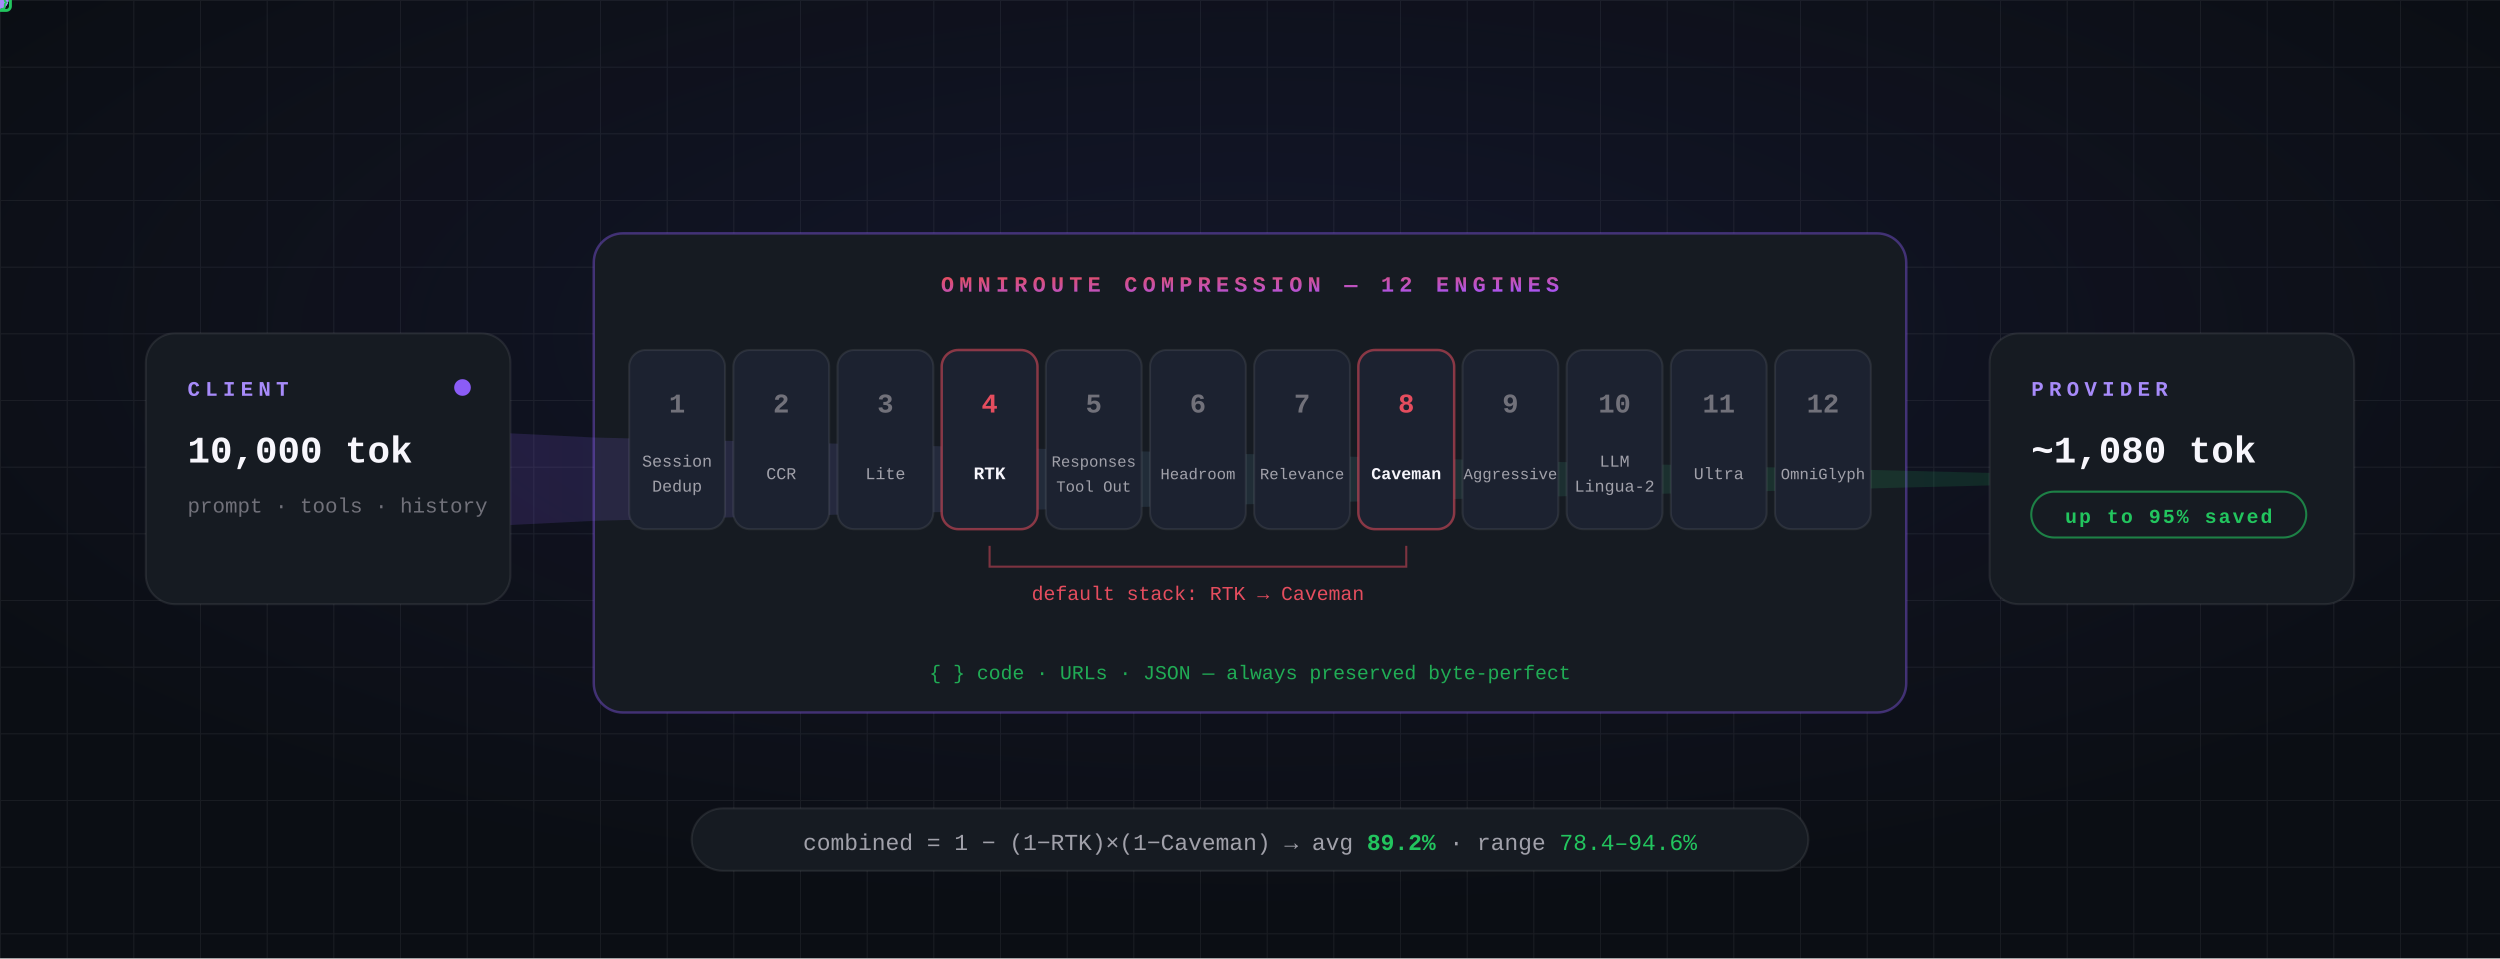
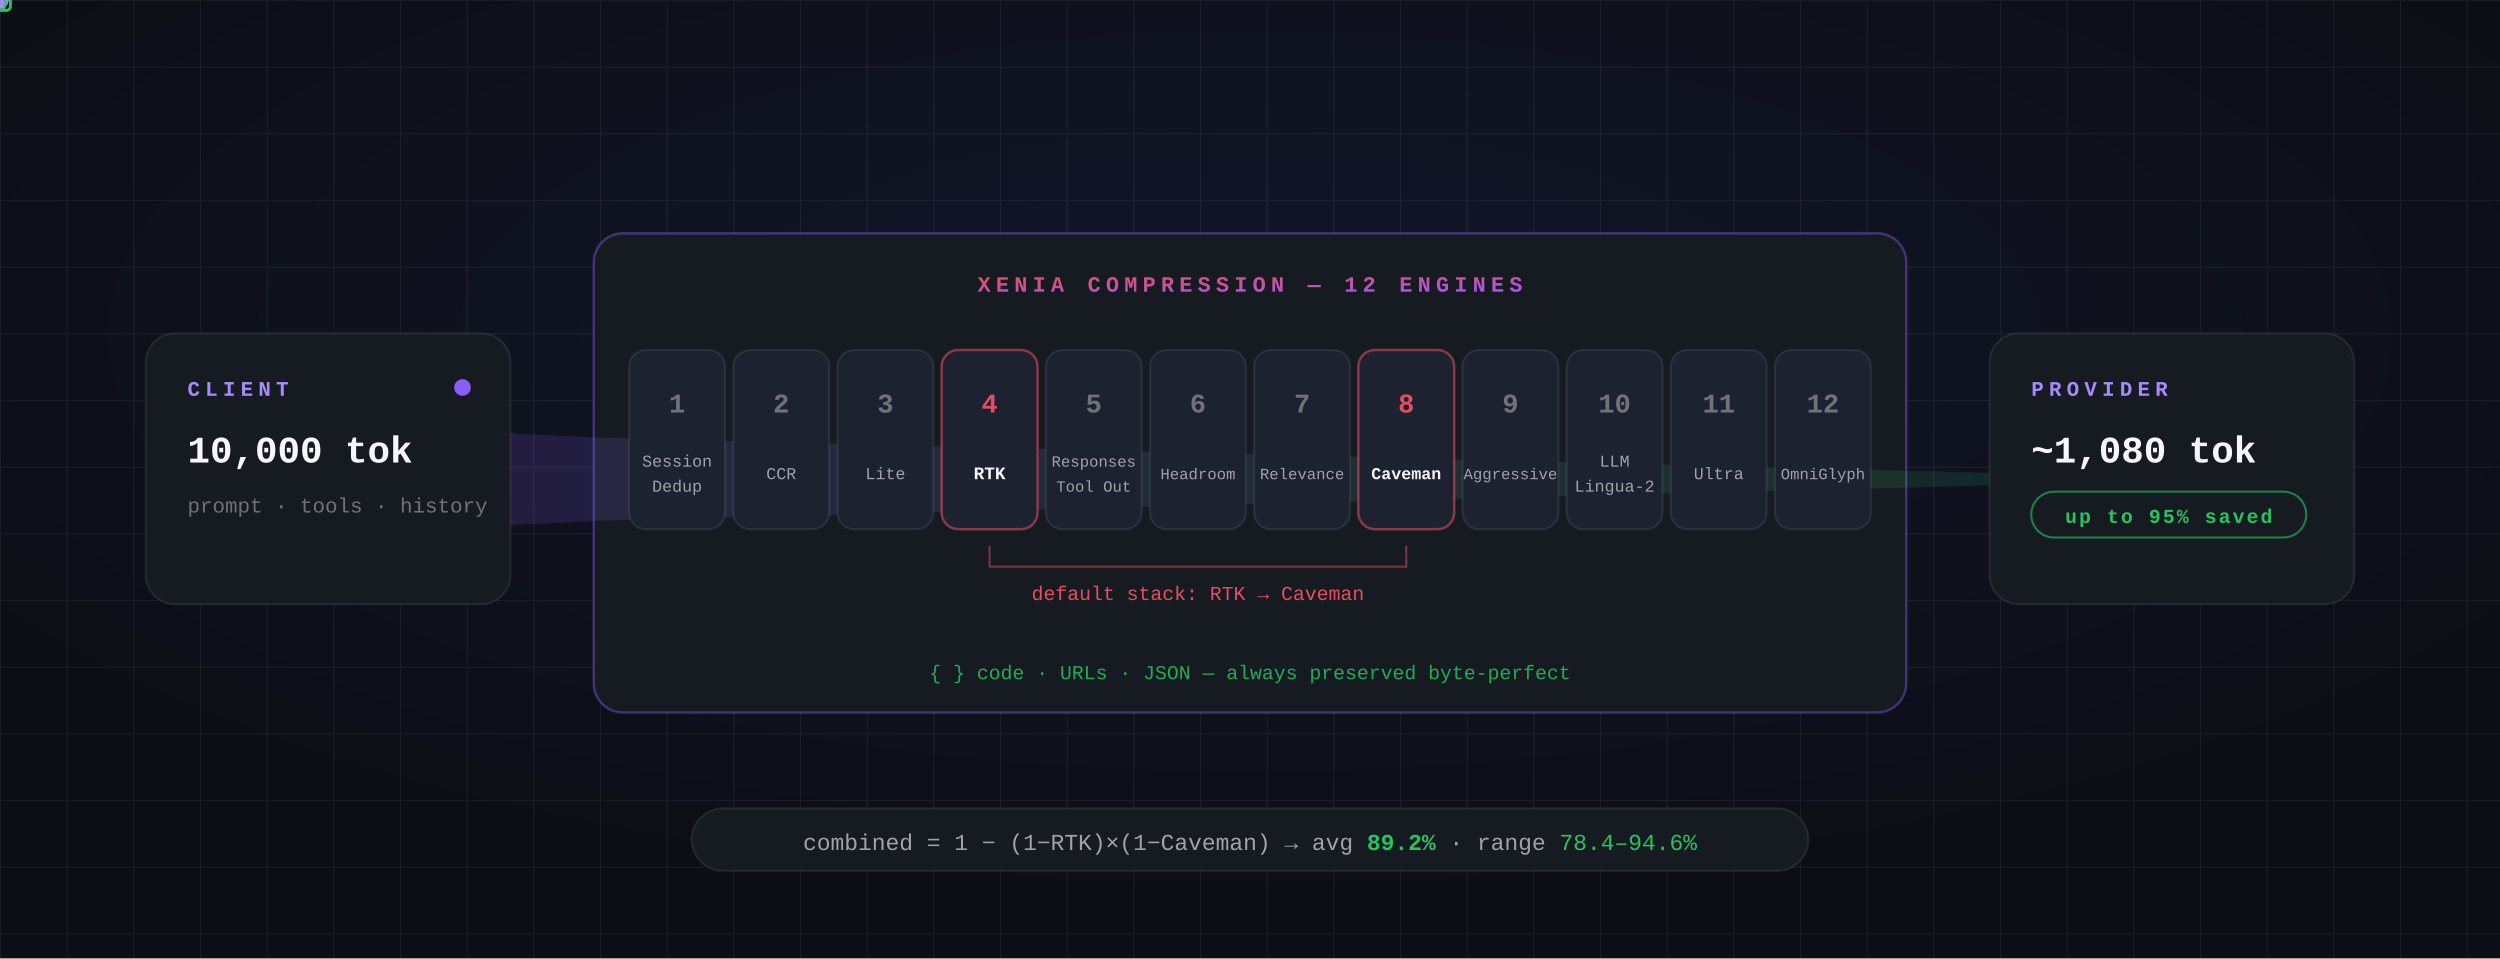
- <svg xmlns="http://www.w3.org/2000/svg" viewBox="0 0 1200 460" role="img" aria-label="OmniRoute compression pipeline: a client request of 10,000 tokens passes through 12 stacked engines — Session-Dedup, CCR, Lite, RTK, Responses Tool Output, Headroom, Relevance, Caveman, Aggressive, LLMLingua-2, Ultra, OmniGlyph — and reaches the provider at about 1,080 tokens, up to 95% saved. The default stacked combo runs RTK then Caveman (average 89.2%, range 78.4–94.6%). Code, URLs and JSON are always preserved byte-perfect.">
+ <svg xmlns="http://www.w3.org/2000/svg" viewBox="0 0 1200 460" role="img" aria-label="Xenia compression pipeline: a client request of 10,000 tokens passes through 12 stacked engines — Session-Dedup, CCR, Lite, RTK, Responses Tool Output, Headroom, Relevance, Caveman, Aggressive, LLMLingua-2, Ultra, OmniGlyph — and reaches the provider at about 1,080 tokens, up to 95% saved. The default stacked combo runs RTK then Caveman (average 89.2%, range 78.4–94.6%). Code, URLs and JSON are always preserved byte-perfect.">
  <defs>
    <pattern id="gridPaperZ" width="32" height="32" patternUnits="userSpaceOnUse">
      <path d="M 32 0 L 0 0 0 32" fill="none" stroke="#ffffff" stroke-opacity="0.06" stroke-width="1" />
    </pattern>
    <radialGradient id="bgGlowZ" cx="50%" cy="35%" r="60%">
      <stop offset="0%" stop-color="#6366f1" stop-opacity="0.10" />
      <stop offset="100%" stop-color="#6366f1" stop-opacity="0" />
    </radialGradient>
    <linearGradient id="funnelZ" x1="0" y1="0" x2="1" y2="0">
      <stop offset="0%" stop-color="#8b5cf6" stop-opacity="0.16" />
      <stop offset="100%" stop-color="#22c55e" stop-opacity="0.14" />
    </linearGradient>
    <path id="pTokZ" d="M 245,230 L 955,230" />
  </defs>
  <rect width="1200" height="460" fill="#0b0e14" />
  <rect width="1200" height="460" fill="url(#gridPaperZ)" />
  <rect width="1200" height="460" fill="url(#bgGlowZ)" />
  <rect x="70" y="160" width="175" height="130" rx="14" fill="#161b22" stroke="#ffffff" stroke-opacity="0.08" stroke-width="1" />
  <text x="90" y="190" font-family="Consolas, 'Courier New', monospace" font-size="10" letter-spacing="2.5" font-weight="700" fill="#a78bfa">CLIENT</text>
  <text x="90" y="222" font-family="Consolas, 'Courier New', monospace" font-size="18" font-weight="800" fill="#F7F6FC">10,000 tok</text>
  <text x="90" y="246" font-family="Consolas, 'Courier New', monospace" font-size="10" fill="#71717a">prompt · tools · history</text>
  <circle cx="222" cy="186" r="4" fill="#8b5cf6">
    <animate attributeName="opacity" values="1;0.4;1" dur="2.2s" repeatCount="indefinite" />
  </circle>
  <rect x="285" y="112" width="630" height="230" rx="14" fill="#161b22" stroke="#8b5cf6" stroke-width="1.2" stroke-opacity="0.4" />
-   <text x="600" y="140" text-anchor="middle" font-family="Consolas, 'Courier New', monospace" font-size="10.5" letter-spacing="2.5" font-weight="700" fill="url(#gradBrandZ)">OMNIROUTE COMPRESSION — 12 ENGINES</text>
+   <text x="600" y="140" text-anchor="middle" font-family="Consolas, 'Courier New', monospace" font-size="10.5" letter-spacing="2.5" font-weight="700" fill="url(#gradBrandZ)">XENIA COMPRESSION — 12 ENGINES</text>
  <linearGradient id="gradBrandZ" x1="0" y1="0" x2="1" y2="1">
    <stop offset="0%" stop-color="#e54d5e" />
    <stop offset="100%" stop-color="#a855f7" />
  </linearGradient>
  <path d="M 245,208 L 285,210 L 915,226 L 955,227 L 955,233 L 915,234 L 285,250 L 245,252 Z" fill="url(#funnelZ)" />
  <g fill="#a78bfa">
    <circle r="4">
      <animateMotion dur="8s" repeatCount="indefinite" keyPoints="0;0;0.12;0.12" keyTimes="0;0.08;0.13;1" calcMode="linear">
        <mpath href="#pTokZ" />
      </animateMotion>
      <animate attributeName="opacity" values="0;0;1;1;0;0" keyTimes="0;0.08;0.09;0.125;0.14;1" dur="8s" repeatCount="indefinite" />
    </circle>
    <circle r="4">
      <animateMotion dur="8s" repeatCount="indefinite" keyPoints="0;0;0.29;0.29" keyTimes="0;0.085;0.22;1" calcMode="linear">
        <mpath href="#pTokZ" />
      </animateMotion>
      <animate attributeName="opacity" values="0;0;1;1;0;0" keyTimes="0;0.085;0.095;0.215;0.23;1" dur="8s" repeatCount="indefinite" />
    </circle>
    <circle r="4">
      <animateMotion dur="8s" repeatCount="indefinite" keyPoints="0;0;0.50;0.50" keyTimes="0;0.09;0.355;1" calcMode="linear">
        <mpath href="#pTokZ" />
      </animateMotion>
      <animate attributeName="opacity" values="0;0;1;1;0;0" keyTimes="0;0.09;0.10;0.35;0.365;1" dur="8s" repeatCount="indefinite" />
    </circle>
    <circle r="4">
      <animateMotion dur="8s" repeatCount="indefinite" keyPoints="0;0;0.81;0.81" keyTimes="0;0.095;0.49;1" calcMode="linear">
        <mpath href="#pTokZ" />
      </animateMotion>
      <animate attributeName="opacity" values="0;0;1;1;0;0" keyTimes="0;0.095;0.105;0.485;0.50;1" dur="8s" repeatCount="indefinite" />
    </circle>
    <circle r="4">
      <animateMotion dur="8s" repeatCount="indefinite" keyPoints="0;0;1;1" keyTimes="0;0.10;0.60;1" calcMode="linear">
        <mpath href="#pTokZ" />
      </animateMotion>
      <animate attributeName="r" values="4;4;2.4;2.4" keyTimes="0;0.10;0.60;1" dur="8s" repeatCount="indefinite" />
      <animate attributeName="opacity" values="0;0;1;1;0;0" keyTimes="0;0.10;0.11;0.60;0.64;1" dur="8s" repeatCount="indefinite" />
    </circle>
  </g>
  <g>
    <animateMotion dur="8s" repeatCount="indefinite" keyPoints="0;0;1;1" keyTimes="0;0.14;0.64;1" calcMode="linear">
      <mpath href="#pTokZ" />
    </animateMotion>
    <animate attributeName="opacity" values="0;0;1;1;0;0" keyTimes="0;0.14;0.15;0.64;0.68;1" dur="8s" repeatCount="indefinite" />
    <rect x="-5" y="-5" width="10" height="10" rx="2" fill="none" stroke="#22c55e" stroke-width="1.4" />
    <text y="3" text-anchor="middle" font-family="Consolas, 'Courier New', monospace" font-size="7" font-weight="700" fill="#22c55e">{}</text>
  </g>
  <g font-family="Consolas, 'Courier New', monospace" text-anchor="middle">
    <g transform="translate(302,168)">
      <rect width="46" height="86" rx="8" fill="#1c2230" stroke="#ffffff" stroke-opacity="0.08" />
      <rect width="46" height="86" rx="8" fill="none" stroke="#8b5cf6" stroke-width="1.4" stroke-opacity="0">
        <animate attributeName="stroke-opacity" values="0;0;0.9;0;0" keyTimes="0;0.10;0.13;0.17;1" dur="8s" repeatCount="indefinite" />
      </rect>
      <text x="23" y="30" font-size="13" font-weight="800" fill="#71717a">1</text>
      <text x="23" y="56" font-size="8" fill="#a1a1aa">Session</text>
      <text x="23" y="68" font-size="8" fill="#a1a1aa">Dedup</text>
    </g>
    <g transform="translate(352,168)">
      <rect width="46" height="86" rx="8" fill="#1c2230" stroke="#ffffff" stroke-opacity="0.08" />
      <rect width="46" height="86" rx="8" fill="none" stroke="#8b5cf6" stroke-width="1.4" stroke-opacity="0">
        <animate attributeName="stroke-opacity" values="0;0;0.9;0;0" keyTimes="0;0.145;0.175;0.215;1" dur="8s" repeatCount="indefinite" />
      </rect>
      <text x="23" y="30" font-size="13" font-weight="800" fill="#71717a">2</text>
      <text x="23" y="62" font-size="8" fill="#a1a1aa">CCR</text>
    </g>
    <g transform="translate(402,168)">
      <rect width="46" height="86" rx="8" fill="#1c2230" stroke="#ffffff" stroke-opacity="0.08" />
      <rect width="46" height="86" rx="8" fill="none" stroke="#8b5cf6" stroke-width="1.4" stroke-opacity="0">
        <animate attributeName="stroke-opacity" values="0;0;0.9;0;0" keyTimes="0;0.19;0.22;0.26;1" dur="8s" repeatCount="indefinite" />
      </rect>
      <text x="23" y="30" font-size="13" font-weight="800" fill="#71717a">3</text>
      <text x="23" y="62" font-size="8" fill="#a1a1aa">Lite</text>
    </g>
    <g transform="translate(452,168)">
      <rect width="46" height="86" rx="8" fill="#1c2230" stroke="#e54d5e" stroke-opacity="0.55" stroke-width="1.2" />
      <rect width="46" height="86" rx="8" fill="none" stroke="#e54d5e" stroke-width="1.6" stroke-opacity="0">
        <animate attributeName="stroke-opacity" values="0;0;1;0;0" keyTimes="0;0.235;0.265;0.305;1" dur="8s" repeatCount="indefinite" />
      </rect>
      <text x="23" y="30" font-size="13" font-weight="800" fill="#e54d5e">4</text>
      <text x="23" y="62" font-size="8.5" font-weight="700" fill="#F7F6FC">RTK</text>
    </g>
    <g transform="translate(502,168)">
      <rect width="46" height="86" rx="8" fill="#1c2230" stroke="#ffffff" stroke-opacity="0.08" />
      <rect width="46" height="86" rx="8" fill="none" stroke="#8b5cf6" stroke-width="1.4" stroke-opacity="0">
        <animate attributeName="stroke-opacity" values="0;0;0.9;0;0" keyTimes="0;0.28;0.31;0.35;1" dur="8s" repeatCount="indefinite" />
      </rect>
      <text x="23" y="30" font-size="13" font-weight="800" fill="#71717a">5</text>
      <text x="23" y="56" font-size="7.5" fill="#a1a1aa">Responses</text>
      <text x="23" y="68" font-size="7.5" fill="#a1a1aa">Tool Out</text>
    </g>
    <g transform="translate(552,168)">
      <rect width="46" height="86" rx="8" fill="#1c2230" stroke="#ffffff" stroke-opacity="0.08" />
      <rect width="46" height="86" rx="8" fill="none" stroke="#8b5cf6" stroke-width="1.4" stroke-opacity="0">
        <animate attributeName="stroke-opacity" values="0;0;0.9;0;0" keyTimes="0;0.325;0.355;0.395;1" dur="8s" repeatCount="indefinite" />
      </rect>
      <text x="23" y="30" font-size="13" font-weight="800" fill="#71717a">6</text>
      <text x="23" y="62" font-size="7.5" fill="#a1a1aa">Headroom</text>
    </g>
    <g transform="translate(602,168)">
      <rect width="46" height="86" rx="8" fill="#1c2230" stroke="#ffffff" stroke-opacity="0.08" />
      <rect width="46" height="86" rx="8" fill="none" stroke="#8b5cf6" stroke-width="1.4" stroke-opacity="0">
        <animate attributeName="stroke-opacity" values="0;0;0.9;0;0" keyTimes="0;0.37;0.40;0.44;1" dur="8s" repeatCount="indefinite" />
      </rect>
      <text x="23" y="30" font-size="13" font-weight="800" fill="#71717a">7</text>
      <text x="23" y="62" font-size="7.5" fill="#a1a1aa">Relevance</text>
    </g>
    <g transform="translate(652,168)">
      <rect width="46" height="86" rx="8" fill="#1c2230" stroke="#e54d5e" stroke-opacity="0.55" stroke-width="1.2" />
      <rect width="46" height="86" rx="8" fill="none" stroke="#e54d5e" stroke-width="1.6" stroke-opacity="0">
        <animate attributeName="stroke-opacity" values="0;0;1;0;0" keyTimes="0;0.415;0.445;0.485;1" dur="8s" repeatCount="indefinite" />
      </rect>
      <text x="23" y="30" font-size="13" font-weight="800" fill="#e54d5e">8</text>
      <text x="23" y="62" font-size="8" font-weight="700" fill="#F7F6FC">Caveman</text>
    </g>
    <g transform="translate(702,168)">
      <rect width="46" height="86" rx="8" fill="#1c2230" stroke="#ffffff" stroke-opacity="0.08" />
      <rect width="46" height="86" rx="8" fill="none" stroke="#8b5cf6" stroke-width="1.4" stroke-opacity="0">
        <animate attributeName="stroke-opacity" values="0;0;0.9;0;0" keyTimes="0;0.46;0.49;0.53;1" dur="8s" repeatCount="indefinite" />
      </rect>
      <text x="23" y="30" font-size="13" font-weight="800" fill="#71717a">9</text>
      <text x="23" y="62" font-size="7.5" fill="#a1a1aa">Aggressive</text>
    </g>
    <g transform="translate(752,168)">
      <rect width="46" height="86" rx="8" fill="#1c2230" stroke="#ffffff" stroke-opacity="0.08" />
      <rect width="46" height="86" rx="8" fill="none" stroke="#8b5cf6" stroke-width="1.4" stroke-opacity="0">
        <animate attributeName="stroke-opacity" values="0;0;0.9;0;0" keyTimes="0;0.50;0.53;0.57;1" dur="8s" repeatCount="indefinite" />
      </rect>
      <text x="23" y="30" font-size="13" font-weight="800" fill="#71717a">10</text>
      <text x="23" y="56" font-size="8" fill="#a1a1aa">LLM</text>
      <text x="23" y="68" font-size="8" fill="#a1a1aa">Lingua-2</text>
    </g>
    <g transform="translate(802,168)">
      <rect width="46" height="86" rx="8" fill="#1c2230" stroke="#ffffff" stroke-opacity="0.08" />
      <rect width="46" height="86" rx="8" fill="none" stroke="#8b5cf6" stroke-width="1.4" stroke-opacity="0">
        <animate attributeName="stroke-opacity" values="0;0;0.9;0;0" keyTimes="0;0.54;0.57;0.61;1" dur="8s" repeatCount="indefinite" />
      </rect>
      <text x="23" y="30" font-size="13" font-weight="800" fill="#71717a">11</text>
      <text x="23" y="62" font-size="8" fill="#a1a1aa">Ultra</text>
    </g>
    <g transform="translate(852,168)">
      <rect width="46" height="86" rx="8" fill="#1c2230" stroke="#ffffff" stroke-opacity="0.08" />
      <rect width="46" height="86" rx="8" fill="none" stroke="#8b5cf6" stroke-width="1.4" stroke-opacity="0">
        <animate attributeName="stroke-opacity" values="0;0;0.9;0;0" keyTimes="0;0.575;0.605;0.645;1" dur="8s" repeatCount="indefinite" />
      </rect>
      <text x="23" y="30" font-size="13" font-weight="800" fill="#71717a">12</text>
      <text x="23" y="62" font-size="7.5" fill="#a1a1aa">OmniGlyph</text>
    </g>
  </g>
  <path d="M 475,262 L 475,272 L 675,272 L 675,262" fill="none" stroke="#e54d5e" stroke-width="1" stroke-opacity="0.5" />
  <text x="575" y="288" text-anchor="middle" font-family="Consolas, 'Courier New', monospace" font-size="9.5" fill="#e54d5e">default stack: RTK → Caveman</text>
  <text x="600" y="326" text-anchor="middle" font-family="Consolas, 'Courier New', monospace" font-size="9.5" fill="#22c55e" opacity="0.85">{ } code · URLs · JSON — always preserved byte-perfect</text>
  <rect x="955" y="160" width="175" height="130" rx="14" fill="#161b22" stroke="#ffffff" stroke-opacity="0.08" stroke-width="1" />
  <text x="975" y="190" font-family="Consolas, 'Courier New', monospace" font-size="10" letter-spacing="2.5" font-weight="700" fill="#a78bfa">PROVIDER</text>
  <text x="975" y="222" font-family="Consolas, 'Courier New', monospace" font-size="18" font-weight="800" fill="#F7F6FC">~1,080 tok</text>
  <g transform="translate(975,236)">
    <rect width="132" height="22" rx="11" fill="none" stroke="#22c55e" stroke-width="1" stroke-opacity="0.6" />
    <text x="66" y="15" text-anchor="middle" font-family="Consolas, 'Courier New', monospace" font-size="9.5" letter-spacing="1" font-weight="700" fill="#22c55e">
      <animate attributeName="opacity" values="0.75;0.75;1;1;0.75" keyTimes="0;0.58;0.62;0.78;1" dur="8s" repeatCount="indefinite" />up to 95% saved</text>
  </g>
  <g transform="translate(600,404)">
    <rect x="-268" y="-16" width="536" height="30" rx="15" fill="#161b22" stroke="#ffffff" stroke-opacity="0.08" />
    <text y="4" text-anchor="middle" font-family="Consolas, 'Courier New', monospace" font-size="11" fill="#a1a1aa">combined = 1 − (1−RTK)×(1−Caveman) → avg <tspan fill="#22c55e" font-weight="700">89.2%</tspan> · range <tspan fill="#22c55e">78.4–94.6%</tspan>
    </text>
  </g>
</svg>
